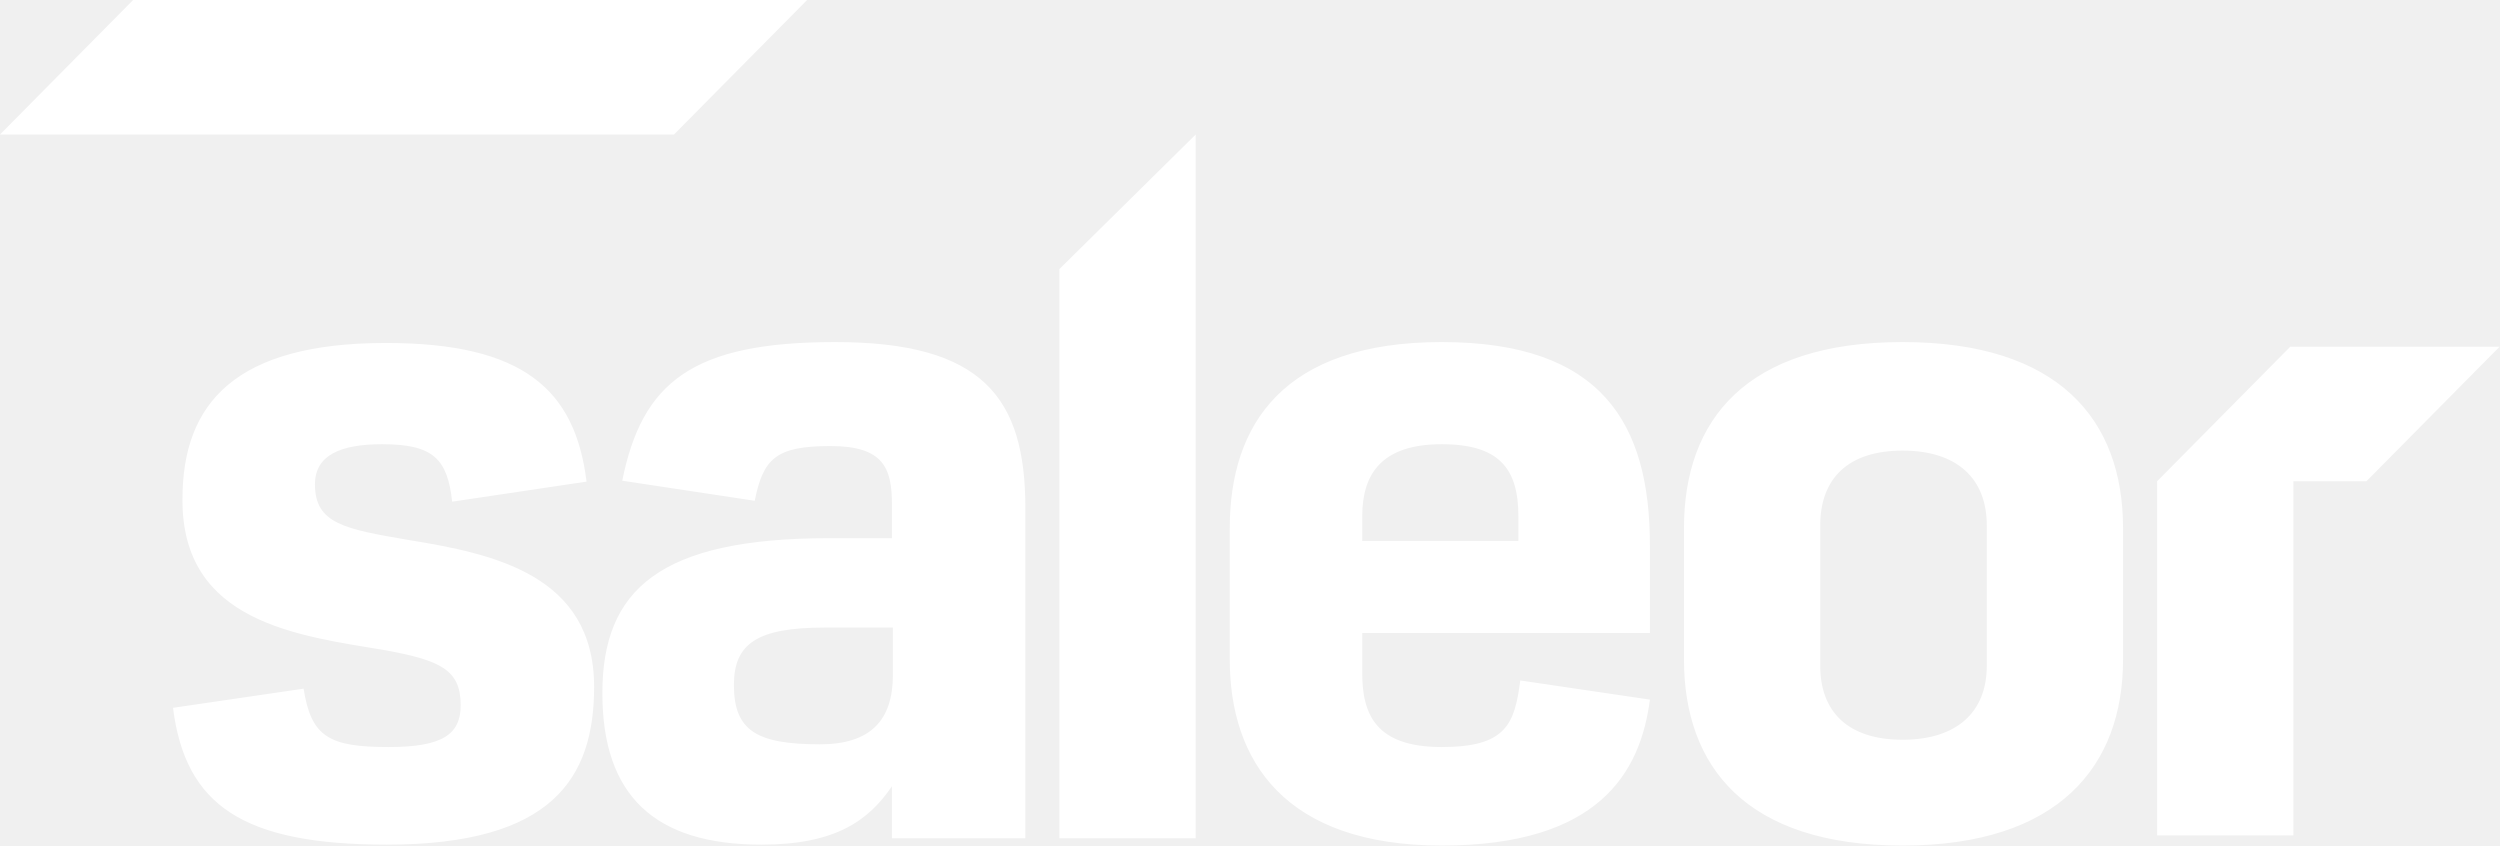
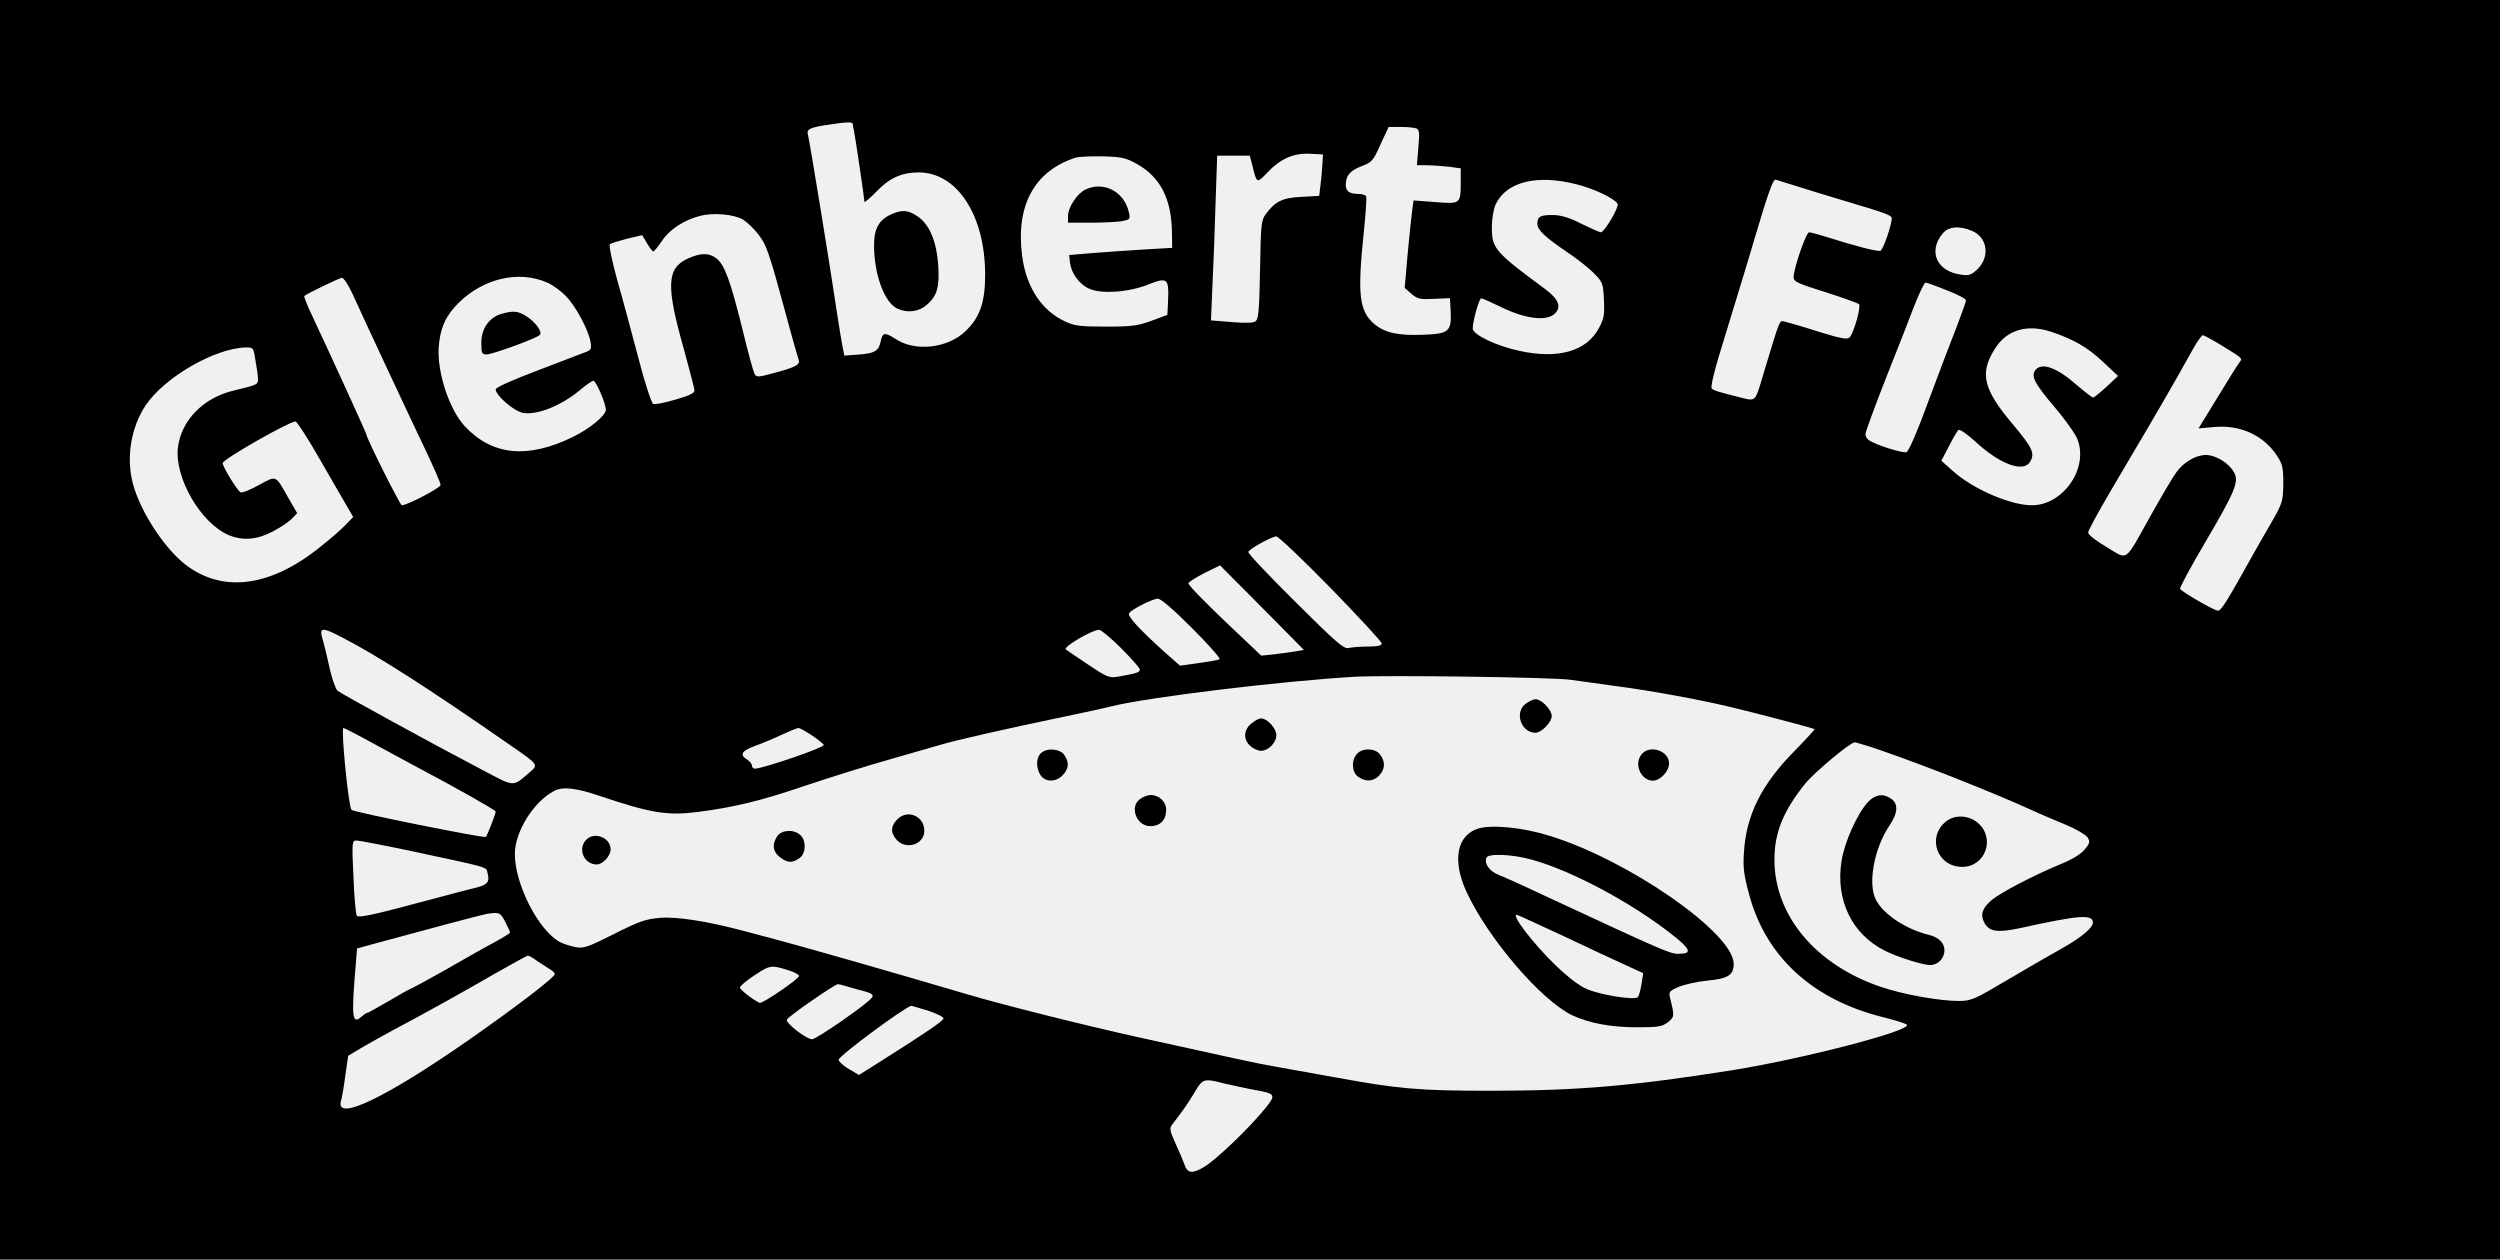
- <svg xmlns="http://www.w3.org/2000/svg" viewBox="0 0 538 182" fill-rule="evenodd" clip-rule="evenodd">
-   <g>
-     <path fill="none" d="M0 0h537.903v181.963H0z" />
-     <clipPath id="a">
-       <path d="M0 0h537.903v181.963H0z" />
-     </clipPath>
-     <g clip-path="url(#a)">
-       <path d="M28.649 0L-.001 28.949l145.042-.001 28.65-28.949L28.649 0z" fill="#fff" />
-       <path d="M83.256 181.766c35.637 0 44.598-14.329 44.598-33.957 0-24.144-21.79-28.658-39.914-31.603-13.848-2.356-20.161-3.533-20.161-11.973 0-6.281 5.498-8.637 14.459-8.637 10.997 0 14.051 3.141 15.07 12.366l28.917-4.318c-2.445-19.825-13.645-29.836-43.173-29.836-32.378 0-43.782 12.955-43.782 33.565-.203 26.696 25.048 29.443 43.782 32.583 11.607 2.161 16.089 4.122 16.089 11.778 0 6.282-3.869 9.03-15.478 9.03-12.829 0-16.698-2.159-18.327-12.563l-28.102 4.122c2.647 21.003 15.069 29.443 46.022 29.443m93.212-21.59c-13.645 0-18.531-2.945-18.531-12.759 0-8.833 4.886-12.366 19.549-12.366h14.662v10.207c0 9.814-4.887 14.918-15.68 14.918m-12.626 21.591c15.884 0 23.012-5.104 28.103-12.563v11.189h28.712v-71.056c0-23.751-9.164-35.724-40.931-35.724-30.75 0-41.542 8.636-45.819 29.835l28.51 4.319c1.832-9.029 4.48-11.778 16.291-11.778 11.404 0 13.237 4.711 13.237 12.563v7.263h-13.441c-36.451 0-48.874 10.992-48.874 33.368 0 21.984 11.201 32.584 34.212 32.584M227.989 180.392h29.325V28.949l-29.325 28.948v122.495zm65.165-63.99v-5.299c0-9.225 4.277-15.507 17.106-15.507 12.422 0 16.496 5.3 16.496 15.507v5.299h-33.602zm17.106 65.561c33.805 0 42.765-15.703 44.801-31.406l-27.898-4.122c-1.222 9.421-3.055 14.329-16.903 14.329-14.05 0-17.106-6.871-17.106-15.899v-8.637h61.907v-18.844c0-26.302-10.386-43.772-44.801-43.772-34.007 0-45.615 17.666-45.615 40.043v28.265c0 21.789 11.811 40.043 45.615 40.043m99.173 0c33.6 0 47.447-17.077 47.447-40.043v-28.265c0-23.358-13.847-40.043-47.447-40.043-33.602 0-47.041 16.685-47.041 40.043v28.265c0 22.966 13.236 40.043 47.041 40.043m0-22.769c-11.812 0-17.717-6.085-17.717-15.899v-30.228c0-10.011 5.905-16.096 17.717-16.096 11.811 0 18.123 6.085 18.123 16.096v30.228c0 9.814-6.312 15.899-18.123 15.899M509.253 103.568h-15.718v76.21h-29.324v-76.21l28.65-28.949h45.042l-28.65 28.949z" fill="#fff" />
-     </g>
+ <svg xmlns="http://www.w3.org/2000/svg" version="1.0" width="1044pt" height="526pt" viewBox="0 0 1044 526" preserveAspectRatio="xMidYMid meet">
+   <g transform="translate(0,526) scale(0.1,-0.1)" fill="#000000" stroke="none">
+     <path d="M0 2630 l0 -2630 5220 0 5220 0 0 2630 0 2630 -5220 0 -5220 0 0 -2630z m3561 2113 c0 -5 2 -17 5 -28 5 -23 44 -286 44 -298 0 -4 24 16 53 46 52 54 104 77 173 77 161 0 277 -178 278 -425 0 -117 -21 -179 -82 -238 -75 -72 -211 -87 -293 -32 -45 29 -54 27 -62 -14 -8 -37 -27 -48 -97 -52 l-54 -4 -7 35 c-4 19 -15 85 -24 145 -25 171 -114 717 -121 742 -7 24 8 31 91 43 71 11 95 11 96 3z m2353 -19 c13 -5 15 -18 9 -80 l-6 -74 39 0 c21 0 63 -3 92 -6 l52 -7 0 -51 c0 -99 1 -98 -105 -90 l-92 7 -6 -44 c-3 -24 -12 -106 -19 -183 l-12 -138 28 -25 c26 -22 37 -24 95 -21 l66 3 3 -55 c4 -84 -7 -94 -115 -98 -104 -4 -160 8 -204 45 -63 54 -71 122 -44 381 8 79 13 148 10 153 -4 5 -17 9 -30 9 -39 0 -55 11 -55 37 0 40 17 60 66 79 43 16 49 23 79 91 l34 73 50 0 c27 0 56 -3 65 -6z m-392 -154 c-1 -25 -5 -64 -8 -86 l-5 -42 -74 -4 c-79 -4 -109 -18 -149 -72 -19 -25 -21 -44 -24 -231 -3 -161 -6 -206 -18 -216 -10 -8 -39 -9 -100 -4 l-87 7 6 142 c4 77 10 232 13 344 l7 202 68 0 68 0 11 -42 c19 -75 18 -75 62 -29 55 58 109 82 178 79 l55 -3 -3 -45z m-772 4 c95 -54 141 -143 144 -279 l1 -70 -120 -7 c-66 -4 -163 -11 -215 -15 l-95 -8 3 -30 c5 -45 38 -91 79 -110 51 -24 168 -16 251 18 76 30 84 24 80 -65 l-3 -63 -65 -24 c-56 -21 -83 -25 -190 -25 -107 0 -132 3 -171 21 -98 45 -162 141 -180 270 -29 212 49 358 221 414 14 5 66 7 115 6 80 -2 97 -6 145 -33z m1835 -84 c74 -19 156 -58 170 -81 8 -12 -55 -119 -70 -119 -5 0 -41 16 -80 35 -48 25 -84 36 -116 37 -56 1 -69 -6 -69 -36 0 -26 30 -55 126 -120 39 -26 89 -65 110 -87 37 -37 39 -43 42 -112 3 -61 0 -79 -21 -117 -51 -97 -171 -131 -333 -95 -97 21 -194 68 -194 93 1 35 27 127 36 126 5 0 43 -17 84 -37 96 -47 183 -59 219 -30 34 28 22 62 -34 104 -214 158 -225 171 -225 261 0 35 7 75 16 95 45 94 172 126 339 83z m910 -5 c44 -14 141 -44 215 -66 159 -47 190 -58 190 -70 0 -28 -36 -132 -47 -136 -12 -5 -104 19 -227 58 -33 10 -65 19 -71 19 -13 0 -65 -152 -65 -188 0 -18 17 -26 133 -62 72 -23 136 -46 140 -50 10 -9 -21 -118 -38 -138 -10 -11 -34 -7 -131 23 -65 21 -129 39 -141 42 -23 5 -17 20 -93 -232 -30 -102 -29 -101 -87 -86 -104 26 -116 30 -125 39 -6 6 14 87 57 223 36 118 94 306 127 419 51 172 72 230 82 230 1 0 37 -11 81 -25z m-4392 -142 c17 -11 46 -38 64 -62 34 -44 43 -69 117 -341 24 -91 48 -173 51 -182 8 -21 -11 -31 -104 -56 -66 -18 -72 -18 -80 -3 -5 9 -28 92 -50 184 -51 206 -75 270 -108 297 -32 25 -66 25 -121 0 -88 -40 -91 -113 -17 -375 24 -88 45 -167 45 -176 0 -11 -24 -22 -80 -38 -44 -13 -85 -21 -92 -18 -7 2 -35 87 -61 188 -27 101 -66 249 -89 328 -22 79 -36 147 -31 151 4 4 37 14 71 23 l64 15 20 -34 c11 -19 23 -34 26 -34 4 0 20 20 37 45 31 47 94 88 161 104 54 14 139 6 177 -16z m5132 -47 c64 -27 76 -106 25 -158 -27 -26 -36 -30 -70 -25 -101 13 -139 95 -79 170 24 31 69 36 124 13z m-5950 -216 c22 -9 57 -35 78 -56 40 -41 93 -138 103 -191 5 -28 3 -34 -17 -42 -13 -5 -104 -40 -201 -77 -111 -42 -178 -72 -178 -80 0 -25 76 -91 113 -98 58 -11 160 29 239 95 26 22 51 39 56 39 11 0 52 -95 52 -121 0 -24 -67 -79 -136 -113 -190 -93 -338 -79 -453 44 -65 70 -116 225 -109 330 6 80 29 132 83 185 104 103 252 137 370 85z m-813 -47 c53 -117 233 -502 302 -646 36 -76 66 -144 66 -152 0 -12 -139 -85 -162 -85 -7 0 -148 280 -148 296 0 5 -157 348 -222 486 -23 48 -40 89 -37 92 11 10 146 75 157 76 7 0 27 -30 44 -67z m6657 15 c45 -17 81 -36 81 -42 0 -6 -18 -56 -39 -111 -22 -55 -75 -194 -117 -308 -45 -124 -83 -211 -92 -215 -16 -6 -136 32 -159 51 -7 5 -13 16 -13 24 0 8 37 110 83 227 46 116 101 255 121 309 21 53 42 97 47 97 4 0 44 -14 88 -32z m438 -174 c93 -31 151 -65 214 -124 l64 -60 -48 -45 c-27 -25 -52 -45 -56 -45 -5 0 -34 23 -67 51 -84 74 -147 97 -174 64 -20 -25 -4 -56 79 -154 44 -51 88 -113 97 -137 46 -121 -61 -274 -191 -274 -90 0 -249 69 -332 145 l-46 41 32 61 c17 34 35 64 40 68 6 3 37 -19 70 -49 105 -97 204 -132 230 -82 19 34 8 57 -75 156 -123 146 -138 212 -73 314 49 79 135 104 236 70z m713 -58 c87 -54 85 -52 73 -68 -6 -7 -47 -72 -91 -145 l-81 -132 68 6 c108 9 203 -35 259 -119 24 -36 27 -51 27 -118 -1 -74 -3 -80 -49 -161 -27 -46 -60 -104 -74 -129 -116 -208 -136 -240 -150 -240 -15 0 -149 77 -158 91 -2 5 45 93 106 196 125 213 141 252 119 291 -21 38 -76 72 -117 72 -42 0 -94 -30 -124 -73 -13 -17 -60 -97 -105 -177 -114 -204 -94 -189 -185 -135 -43 25 -78 52 -78 61 0 8 42 85 93 172 114 192 219 371 279 477 25 44 57 101 72 128 15 26 31 47 35 47 5 0 42 -20 81 -44z m-8217 -38 c20 -119 20 -117 -5 -127 -12 -5 -48 -14 -78 -21 -129 -29 -223 -124 -237 -239 -15 -126 96 -317 213 -366 59 -24 118 -19 184 16 32 17 68 41 79 53 l22 23 -37 64 c-55 97 -48 94 -122 54 -35 -20 -70 -34 -77 -31 -13 5 -75 106 -75 122 0 16 278 174 304 174 6 0 52 -71 101 -157 50 -86 101 -176 115 -199 l25 -43 -30 -31 c-17 -18 -63 -59 -104 -91 -209 -170 -409 -197 -565 -78 -90 69 -190 223 -221 339 -29 109 -8 235 53 327 78 117 289 239 418 242 28 1 32 -3 37 -31z m4495 -975 c116 -119 212 -223 212 -230 0 -9 -17 -13 -57 -13 -32 0 -68 -3 -81 -6 -19 -6 -52 23 -222 192 -110 109 -199 203 -197 209 4 13 97 64 117 65 8 0 111 -97 228 -217z m-153 -264 c-22 -3 -62 -9 -89 -12 l-49 -5 -154 146 c-84 80 -152 150 -150 156 1 6 32 25 67 43 l65 32 175 -176 175 -177 -40 -7z m-426 97 c68 -68 119 -126 114 -129 -4 -3 -44 -10 -87 -16 l-78 -11 -67 59 c-102 92 -154 148 -146 160 10 16 97 60 120 61 13 0 65 -45 144 -124z m-3548 -39 c145 -75 352 -207 703 -451 117 -81 115 -79 76 -113 -71 -60 -58 -61 -198 13 -210 110 -586 316 -603 330 -8 8 -23 51 -33 96 -10 46 -22 96 -27 112 -18 58 -8 60 82 13z m3251 -44 c43 -43 78 -83 78 -89 0 -12 -13 -16 -93 -30 -35 -6 -46 -1 -125 52 -48 32 -89 60 -91 62 -14 9 109 82 139 82 8 0 50 -35 92 -77z m1878 -132 c41 -6 129 -18 195 -27 137 -18 340 -55 465 -85 91 -21 353 -90 358 -94 1 -1 -37 -43 -85 -92 -136 -138 -200 -265 -210 -418 -5 -66 -1 -97 21 -179 69 -259 262 -438 553 -512 53 -13 101 -28 106 -33 24 -24 -434 -143 -728 -190 -414 -66 -652 -86 -1005 -86 -307 0 -387 7 -660 57 -91 16 -201 36 -245 44 -75 13 -158 31 -560 120 -236 52 -582 139 -730 183 -297 88 -695 202 -845 241 -19 5 -60 16 -90 24 -148 39 -274 59 -344 53 -61 -5 -88 -15 -193 -68 -108 -54 -126 -61 -160 -54 -20 4 -49 13 -63 20 -90 47 -190 241 -190 369 0 93 79 219 164 263 36 19 91 13 191 -21 211 -71 281 -83 407 -67 156 20 266 47 454 111 98 33 258 83 354 110 96 28 189 54 205 59 58 18 292 71 485 111 107 22 211 45 230 50 143 37 718 107 1020 124 139 7 829 -2 900 -13z m-4997 -268 c67 -36 145 -78 172 -93 161 -85 335 -183 335 -189 0 -10 -35 -99 -41 -106 -7 -6 -551 103 -561 113 -13 13 -45 342 -34 342 4 0 62 -30 129 -67z m1829 35 c27 -18 48 -36 48 -39 0 -12 -250 -97 -287 -99 -7 0 -13 6 -13 13 0 7 -9 18 -20 25 -33 20 -23 37 33 57 28 10 79 31 112 47 33 15 64 28 70 28 5 0 31 -15 57 -32z m4464 -62 c183 -63 463 -174 624 -247 36 -17 101 -44 144 -62 43 -18 85 -42 93 -53 12 -19 11 -25 -12 -52 -15 -19 -55 -43 -103 -62 -107 -44 -248 -118 -284 -148 -40 -34 -49 -61 -32 -94 20 -39 55 -44 149 -24 249 55 305 59 305 23 0 -21 -50 -63 -125 -105 -38 -21 -140 -80 -225 -130 -145 -86 -158 -92 -211 -92 -80 0 -232 27 -325 59 -272 92 -444 298 -444 531 0 113 37 204 129 318 37 46 188 172 206 172 6 0 56 -15 111 -34z m-6134 -421 c331 -71 307 -64 314 -91 10 -38 0 -49 -52 -62 -27 -6 -116 -30 -199 -52 -220 -59 -285 -74 -295 -64 -4 5 -11 78 -14 162 -7 147 -6 152 13 152 10 0 115 -20 233 -45z m388 -295 c11 -21 20 -41 20 -44 0 -3 -30 -22 -67 -42 -38 -20 -130 -72 -206 -116 -77 -43 -141 -78 -144 -78 -2 0 -42 -22 -89 -50 -47 -27 -87 -50 -91 -50 -4 0 -14 -7 -24 -16 -39 -35 -42 -1 -23 223 l5 62 57 16 c253 69 457 123 482 128 54 9 60 7 80 -33z m133 -163 c18 -12 41 -27 51 -33 11 -6 21 -15 23 -21 4 -11 -159 -136 -361 -277 -348 -242 -557 -342 -532 -253 4 12 12 59 18 105 l12 83 65 39 c36 21 93 52 126 70 138 73 308 168 425 236 69 39 129 72 133 73 5 1 23 -9 40 -22z m1056 -41 c19 -6 36 -16 38 -21 3 -11 -154 -118 -165 -113 -28 13 -82 55 -82 64 0 6 28 30 62 52 65 43 69 43 147 18z m237 -65 c16 -5 48 -14 72 -20 32 -9 41 -15 34 -26 -12 -22 -232 -175 -251 -175 -25 1 -111 68 -105 82 5 13 200 148 213 148 5 0 21 -4 37 -9z m338 -101 c36 -12 66 -26 66 -33 -1 -11 -83 -66 -286 -194 l-67 -42 -41 24 c-23 13 -42 31 -44 39 -3 14 274 219 304 226 1 0 32 -9 68 -20z m1236 -304 c30 -7 85 -19 121 -26 97 -17 99 -20 54 -77 -67 -83 -208 -218 -258 -247 -52 -30 -69 -26 -83 17 -4 12 -20 49 -35 82 -22 48 -26 63 -16 76 7 9 26 34 42 56 17 23 42 61 57 87 30 51 37 53 118 32z" />
+     <path d="M3724 4366 c-53 -23 -74 -60 -74 -130 0 -123 44 -241 98 -265 40 -19 88 -13 120 14 45 38 56 74 50 168 -7 100 -37 171 -87 204 -39 26 -63 28 -107 9z" />
+     <path d="M4530 4467 c-33 -17 -70 -74 -70 -108 l0 -29 93 0 c50 0 109 3 130 6 36 7 38 8 31 38 -19 87 -108 132 -184 93z" />
+     <path d="M2093 3949 c-50 -15 -83 -61 -83 -120 0 -44 2 -49 23 -49 23 0 205 66 221 81 13 12 -19 56 -57 79 -35 22 -55 23 -104 9z" />
+     <path d="M6371 2321 c-48 -36 -19 -121 41 -121 25 0 68 44 68 70 0 26 -43 70 -67 70 -10 0 -29 -9 -42 -19z" />
+     <path d="M5226 2239 c-45 -36 -30 -95 30 -113 31 -9 74 28 74 64 0 29 -38 70 -65 70 -7 0 -24 -9 -39 -21z" />
+     <path d="M4346 2114 c-20 -20 -20 -63 0 -92 20 -29 64 -29 92 1 26 27 28 54 6 85 -18 26 -74 30 -98 6z" />
+     <path d="M5667 2112 c-25 -27 -22 -78 5 -96 31 -22 64 -20 88 6 24 26 26 56 4 86 -19 28 -74 30 -97 4z" />
+     <path d="M6857 2112 c-36 -40 -6 -112 46 -112 30 0 67 39 67 72 0 52 -78 79 -113 40z" />
+     <path d="M4762 1924 c-47 -32 -17 -114 42 -114 41 0 66 26 66 68 0 34 -29 62 -65 62 -11 0 -31 -7 -43 -16z" />
+     <path d="M3752 1843 c-31 -28 -35 -56 -11 -86 38 -49 119 -26 119 34 0 58 -65 89 -108 52z" />
+     <path d="M6173 1800 c-89 -28 -109 -132 -50 -262 90 -196 313 -456 443 -518 71 -33 162 -50 270 -50 89 0 105 3 129 21 28 23 28 26 9 102 -6 25 -3 29 37 46 24 10 78 22 119 26 86 8 110 23 110 70 0 128 -440 434 -770 535 -113 35 -239 47 -297 30z m224 -130 c166 -46 412 -177 582 -310 74 -57 86 -79 49 -82 -53 -3 -21 -17 -583 244 -82 39 -167 77 -188 85 -38 16 -59 46 -50 71 8 19 108 15 190 -8z m130 -318 c103 -49 221 -104 261 -122 l74 -34 -7 -45 c-4 -25 -11 -50 -15 -55 -13 -14 -157 9 -214 34 -30 12 -80 51 -129 98 -95 92 -187 212 -163 212 3 0 89 -40 193 -88z" />
+     <path d="M3246 1768 c-23 -33 -19 -64 10 -87 32 -25 52 -26 82 -5 28 19 30 74 4 97 -27 25 -78 22 -96 -5z" />
+     <path d="M2447 1752 c-36 -39 -7 -102 45 -102 25 0 58 36 58 63 0 50 -70 76 -103 39z" />
+     <path d="M7800 1910 c-44 -48 -98 -167 -110 -247 -25 -161 43 -303 179 -372 52 -27 160 -61 191 -61 33 0 60 28 60 62 0 30 -24 54 -65 64 -95 23 -189 85 -221 146 -35 67 -8 214 56 310 36 52 38 91 8 112 -34 24 -67 19 -98 -14z" />
+     <path d="M8127 1830 c-82 -65 -38 -190 67 -190 98 0 140 121 65 184 -38 32 -95 35 -132 6z" />
  </g>
</svg>
